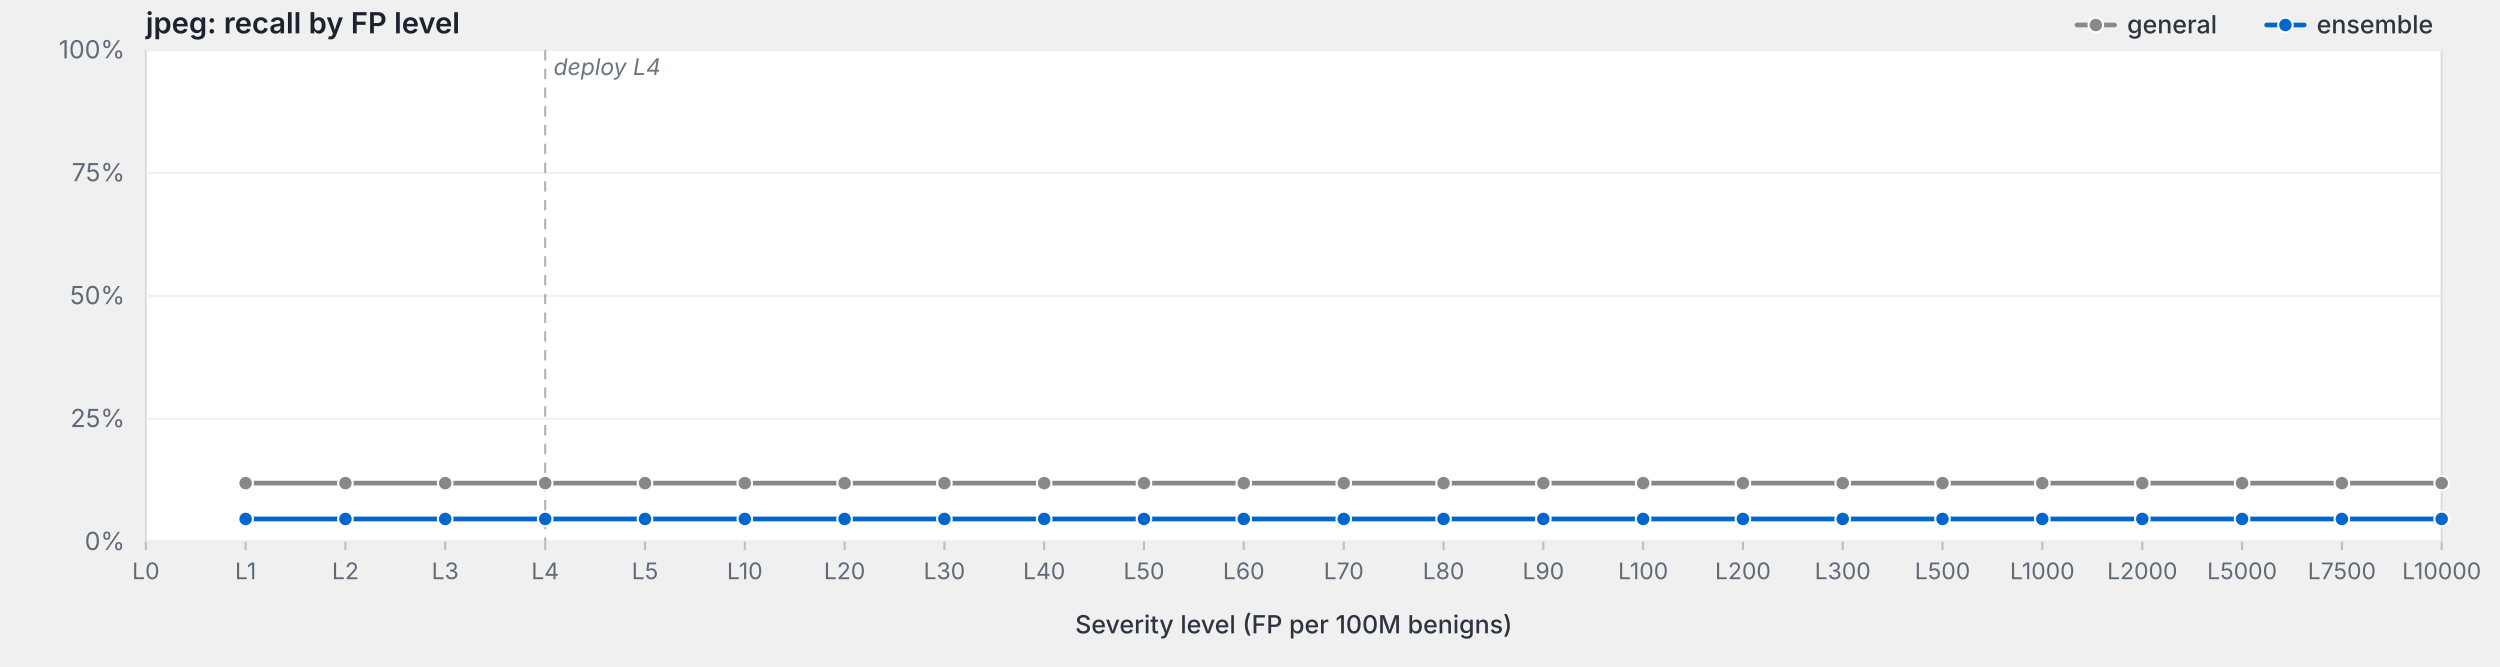
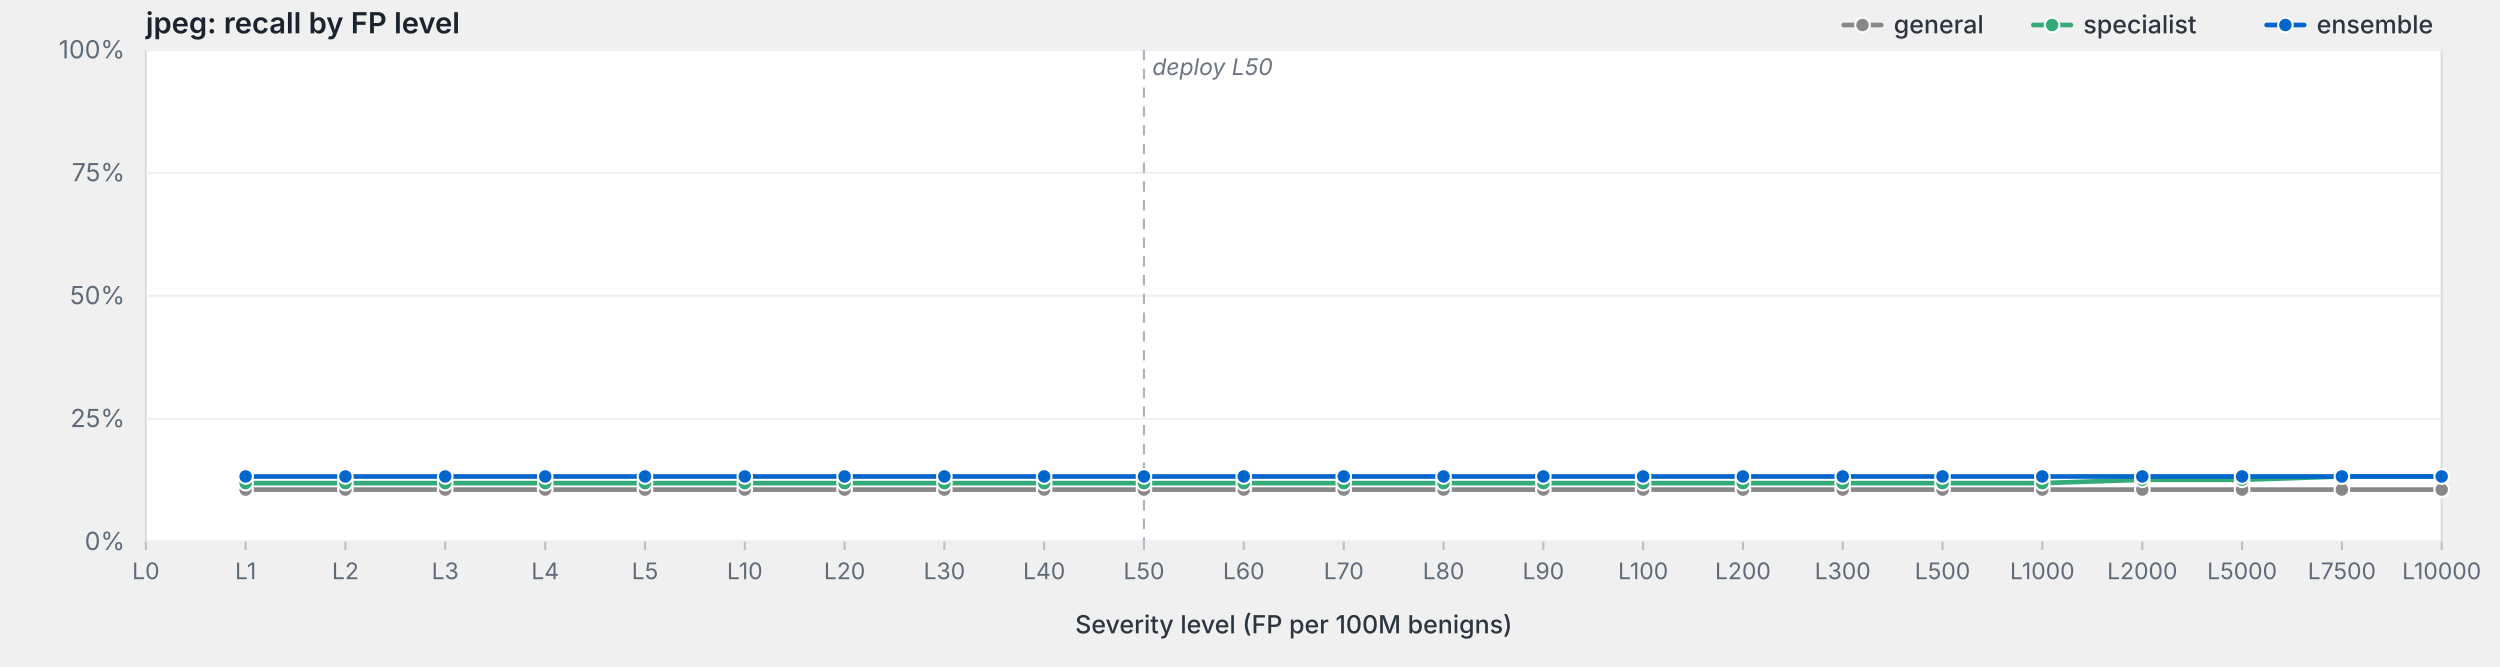
<svg xmlns="http://www.w3.org/2000/svg" viewBox="0 0 1200 320" width="1200" height="320" preserveAspectRatio="xMidYMid meet" role="img" aria-label="jpeg: recall by FP level">
  <style>svg { background: #fdfdfd; }.frame { fill: #fff; stroke: #d8dde3; stroke-width: 1; }.grid { stroke: #eef0f3; stroke-width: 1; }.tick { stroke: #b8bfc7; stroke-width: 1; }.axis-label { fill: #5f6b78; font-family: -apple-system, BlinkMacSystemFont, "Segoe UI", system-ui, sans-serif; font-size: 12px; }.x-label { fill: #5f6b78; font-family: -apple-system, BlinkMacSystemFont, "Segoe UI", system-ui, sans-serif; font-size: 11px; }.axis-title { fill: #2d3540; font-family: -apple-system, BlinkMacSystemFont, "Segoe UI", system-ui, sans-serif; font-size: 12px; font-weight: 500; }.title { fill: #1a232e; font-family: -apple-system, BlinkMacSystemFont, "Segoe UI", system-ui, sans-serif; font-size: 14px; font-weight: 600; }.deploy-marker { stroke: #aab2bd; stroke-width: 1; stroke-dasharray: 5,4; }.deploy-label { fill: #6b7480; font-family: -apple-system, BlinkMacSystemFont, "Segoe UI", system-ui, sans-serif; font-size: 11px; font-style: italic; }.curve { fill: none; stroke-width: 2.25; stroke-linejoin: round; stroke-linecap: round; }.marker { stroke: #fff; stroke-width: 1; }.legend-text { fill: #2d3540; font-family: -apple-system, BlinkMacSystemFont, "Segoe UI", system-ui, sans-serif; font-size: 12px; font-weight: 500; }</style>
  <text class="title" x="70" y="16">jpeg: recall by FP level</text>
  <rect class="frame" x="70" y="24" width="1102" height="236" />
  <line class="grid" x1="70" y1="260.0" x2="1172" y2="260.0" />
  <text class="axis-label" x="60" y="264.0" text-anchor="end">0%</text>
  <line class="grid" x1="70" y1="201.0" x2="1172" y2="201.0" />
  <text class="axis-label" x="60" y="205.0" text-anchor="end">25%</text>
  <line class="grid" x1="70" y1="142.0" x2="1172" y2="142.0" />
  <text class="axis-label" x="60" y="146.0" text-anchor="end">50%</text>
  <line class="grid" x1="70" y1="83.0" x2="1172" y2="83.0" />
  <text class="axis-label" x="60" y="87.0" text-anchor="end">75%</text>
  <line class="grid" x1="70" y1="24.0" x2="1172" y2="24.0" />
  <text class="axis-label" x="60" y="28.0" text-anchor="end">100%</text>
-   <line class="deploy-marker" x1="261.7" y1="24" x2="261.7" y2="260" />
-   <text class="deploy-label" x="265.7" y="36" text-anchor="start">deploy L4</text>
+   <line class="deploy-marker" x1="549.1" y1="24" x2="549.1" y2="260" />
+   <text class="deploy-label" x="553.1" y="36" text-anchor="start">deploy L50</text>
  <line class="tick" x1="70.0" y1="260" x2="70.0" y2="264" />
  <text class="x-label" x="70.0" y="278" text-anchor="middle">L0</text>
  <line class="tick" x1="117.9" y1="260" x2="117.9" y2="264" />
  <text class="x-label" x="117.9" y="278" text-anchor="middle">L1</text>
  <line class="tick" x1="165.8" y1="260" x2="165.8" y2="264" />
  <text class="x-label" x="165.8" y="278" text-anchor="middle">L2</text>
  <line class="tick" x1="213.7" y1="260" x2="213.7" y2="264" />
  <text class="x-label" x="213.7" y="278" text-anchor="middle">L3</text>
  <line class="tick" x1="261.7" y1="260" x2="261.7" y2="264" />
  <text class="x-label" x="261.7" y="278" text-anchor="middle">L4</text>
  <line class="tick" x1="309.6" y1="260" x2="309.6" y2="264" />
  <text class="x-label" x="309.6" y="278" text-anchor="middle">L5</text>
  <line class="tick" x1="357.5" y1="260" x2="357.5" y2="264" />
  <text class="x-label" x="357.5" y="278" text-anchor="middle">L10</text>
  <line class="tick" x1="405.4" y1="260" x2="405.4" y2="264" />
  <text class="x-label" x="405.4" y="278" text-anchor="middle">L20</text>
  <line class="tick" x1="453.3" y1="260" x2="453.3" y2="264" />
  <text class="x-label" x="453.3" y="278" text-anchor="middle">L30</text>
  <line class="tick" x1="501.2" y1="260" x2="501.2" y2="264" />
  <text class="x-label" x="501.2" y="278" text-anchor="middle">L40</text>
  <line class="tick" x1="549.1" y1="260" x2="549.1" y2="264" />
  <text class="x-label" x="549.1" y="278" text-anchor="middle">L50</text>
  <line class="tick" x1="597.0" y1="260" x2="597.0" y2="264" />
  <text class="x-label" x="597.0" y="278" text-anchor="middle">L60</text>
  <line class="tick" x1="645.0" y1="260" x2="645.0" y2="264" />
  <text class="x-label" x="645.0" y="278" text-anchor="middle">L70</text>
  <line class="tick" x1="692.9" y1="260" x2="692.9" y2="264" />
  <text class="x-label" x="692.9" y="278" text-anchor="middle">L80</text>
  <line class="tick" x1="740.8" y1="260" x2="740.8" y2="264" />
  <text class="x-label" x="740.8" y="278" text-anchor="middle">L90</text>
  <line class="tick" x1="788.7" y1="260" x2="788.7" y2="264" />
  <text class="x-label" x="788.7" y="278" text-anchor="middle">L100</text>
  <line class="tick" x1="836.6" y1="260" x2="836.6" y2="264" />
  <text class="x-label" x="836.6" y="278" text-anchor="middle">L200</text>
  <line class="tick" x1="884.5" y1="260" x2="884.5" y2="264" />
  <text class="x-label" x="884.5" y="278" text-anchor="middle">L300</text>
  <line class="tick" x1="932.4" y1="260" x2="932.4" y2="264" />
  <text class="x-label" x="932.4" y="278" text-anchor="middle">L500</text>
  <line class="tick" x1="980.3" y1="260" x2="980.3" y2="264" />
  <text class="x-label" x="980.3" y="278" text-anchor="middle">L1000</text>
  <line class="tick" x1="1028.3" y1="260" x2="1028.3" y2="264" />
  <text class="x-label" x="1028.3" y="278" text-anchor="middle">L2000</text>
  <line class="tick" x1="1076.2" y1="260" x2="1076.2" y2="264" />
  <text class="x-label" x="1076.2" y="278" text-anchor="middle">L5000</text>
  <line class="tick" x1="1124.1" y1="260" x2="1124.1" y2="264" />
  <text class="x-label" x="1124.1" y="278" text-anchor="middle">L7500</text>
  <line class="tick" x1="1172.0" y1="260" x2="1172.0" y2="264" />
  <text class="x-label" x="1172.0" y="278" text-anchor="middle">L10000</text>
  <text class="axis-title" x="621.0" y="304" text-anchor="middle">Severity level (FP per 100M benigns)</text>
-   <path class="curve" d="M117.9,231.9 L165.8,231.9 L213.7,231.9 L261.7,231.9 L309.6,231.9 L357.5,231.9 L405.4,231.9 L453.3,231.9 L501.2,231.9 L549.1,231.9 L597.0,231.9 L645.0,231.9 L692.9,231.9 L740.8,231.9 L788.7,231.9 L836.6,231.9 L884.5,231.9 L932.4,231.9 L980.3,231.9 L1028.3,231.9 L1076.2,231.9 L1124.1,231.9 L1172.0,231.9" stroke="#888" />
-   <circle class="marker" cx="117.9" cy="231.9" r="3.5" fill="#888" />
-   <circle class="marker" cx="165.8" cy="231.9" r="3.5" fill="#888" />
-   <circle class="marker" cx="213.7" cy="231.9" r="3.5" fill="#888" />
-   <circle class="marker" cx="261.7" cy="231.9" r="3.5" fill="#888" />
-   <circle class="marker" cx="309.6" cy="231.9" r="3.5" fill="#888" />
-   <circle class="marker" cx="357.5" cy="231.9" r="3.5" fill="#888" />
-   <circle class="marker" cx="405.4" cy="231.9" r="3.5" fill="#888" />
-   <circle class="marker" cx="453.3" cy="231.9" r="3.5" fill="#888" />
-   <circle class="marker" cx="501.2" cy="231.9" r="3.5" fill="#888" />
-   <circle class="marker" cx="549.1" cy="231.9" r="3.5" fill="#888" />
-   <circle class="marker" cx="597.0" cy="231.9" r="3.5" fill="#888" />
-   <circle class="marker" cx="645.0" cy="231.9" r="3.5" fill="#888" />
-   <circle class="marker" cx="692.9" cy="231.9" r="3.5" fill="#888" />
-   <circle class="marker" cx="740.8" cy="231.9" r="3.5" fill="#888" />
-   <circle class="marker" cx="788.7" cy="231.9" r="3.5" fill="#888" />
-   <circle class="marker" cx="836.6" cy="231.9" r="3.5" fill="#888" />
-   <circle class="marker" cx="884.5" cy="231.9" r="3.5" fill="#888" />
-   <circle class="marker" cx="932.4" cy="231.9" r="3.5" fill="#888" />
-   <circle class="marker" cx="980.3" cy="231.9" r="3.5" fill="#888" />
-   <circle class="marker" cx="1028.3" cy="231.9" r="3.5" fill="#888" />
-   <circle class="marker" cx="1076.2" cy="231.9" r="3.5" fill="#888" />
-   <circle class="marker" cx="1124.1" cy="231.9" r="3.5" fill="#888" />
-   <circle class="marker" cx="1172.0" cy="231.9" r="3.5" fill="#888" />
-   <path class="curve" d="M117.9,249.1 L165.8,249.1 L213.7,249.1 L261.7,249.1 L309.6,249.1 L357.5,249.1 L405.4,249.1 L453.3,249.1 L501.2,249.1 L549.1,249.1 L597.0,249.1 L645.0,249.1 L692.9,249.1 L740.8,249.1 L788.7,249.1 L836.6,249.1 L884.5,249.1 L932.4,249.1 L980.3,249.1 L1028.3,249.1 L1076.2,249.1 L1124.1,249.1 L1172.0,249.1" stroke="#06c" />
-   <circle class="marker" cx="117.9" cy="249.1" r="3.5" fill="#06c" />
-   <circle class="marker" cx="165.8" cy="249.1" r="3.5" fill="#06c" />
-   <circle class="marker" cx="213.7" cy="249.1" r="3.5" fill="#06c" />
-   <circle class="marker" cx="261.7" cy="249.1" r="3.5" fill="#06c" />
-   <circle class="marker" cx="309.6" cy="249.1" r="3.5" fill="#06c" />
-   <circle class="marker" cx="357.5" cy="249.1" r="3.5" fill="#06c" />
-   <circle class="marker" cx="405.4" cy="249.1" r="3.5" fill="#06c" />
-   <circle class="marker" cx="453.3" cy="249.1" r="3.5" fill="#06c" />
-   <circle class="marker" cx="501.2" cy="249.1" r="3.5" fill="#06c" />
-   <circle class="marker" cx="549.1" cy="249.1" r="3.5" fill="#06c" />
-   <circle class="marker" cx="597.0" cy="249.1" r="3.5" fill="#06c" />
-   <circle class="marker" cx="645.0" cy="249.1" r="3.5" fill="#06c" />
-   <circle class="marker" cx="692.9" cy="249.1" r="3.5" fill="#06c" />
-   <circle class="marker" cx="740.8" cy="249.1" r="3.5" fill="#06c" />
-   <circle class="marker" cx="788.7" cy="249.1" r="3.5" fill="#06c" />
-   <circle class="marker" cx="836.6" cy="249.1" r="3.5" fill="#06c" />
-   <circle class="marker" cx="884.5" cy="249.1" r="3.5" fill="#06c" />
-   <circle class="marker" cx="932.4" cy="249.1" r="3.5" fill="#06c" />
-   <circle class="marker" cx="980.3" cy="249.1" r="3.5" fill="#06c" />
-   <circle class="marker" cx="1028.3" cy="249.1" r="3.5" fill="#06c" />
-   <circle class="marker" cx="1076.2" cy="249.1" r="3.5" fill="#06c" />
-   <circle class="marker" cx="1124.1" cy="249.1" r="3.5" fill="#06c" />
-   <circle class="marker" cx="1172.0" cy="249.1" r="3.5" fill="#06c" />
+   <path class="curve" d="M117.9,235.0 L165.8,235.0 L213.7,235.0 L261.7,235.0 L309.6,235.0 L357.5,235.0 L405.4,235.0 L453.3,235.0 L501.2,235.0 L549.1,235.0 L597.0,235.0 L645.0,235.0 L692.9,235.0 L740.8,235.0 L788.7,235.0 L836.6,235.0 L884.5,235.0 L932.4,235.0 L980.3,235.0 L1028.3,235.0 L1076.2,235.0 L1124.1,235.0 L1172.0,235.0" stroke="#888" />
+   <circle class="marker" cx="117.9" cy="235.0" r="3.5" fill="#888" />
+   <circle class="marker" cx="165.8" cy="235.0" r="3.5" fill="#888" />
+   <circle class="marker" cx="213.7" cy="235.0" r="3.5" fill="#888" />
+   <circle class="marker" cx="261.7" cy="235.0" r="3.5" fill="#888" />
+   <circle class="marker" cx="309.6" cy="235.0" r="3.5" fill="#888" />
+   <circle class="marker" cx="357.5" cy="235.0" r="3.5" fill="#888" />
+   <circle class="marker" cx="405.4" cy="235.0" r="3.5" fill="#888" />
+   <circle class="marker" cx="453.3" cy="235.0" r="3.5" fill="#888" />
+   <circle class="marker" cx="501.2" cy="235.0" r="3.5" fill="#888" />
+   <circle class="marker" cx="549.1" cy="235.0" r="3.5" fill="#888" />
+   <circle class="marker" cx="597.0" cy="235.0" r="3.5" fill="#888" />
+   <circle class="marker" cx="645.0" cy="235.0" r="3.5" fill="#888" />
+   <circle class="marker" cx="692.9" cy="235.0" r="3.5" fill="#888" />
+   <circle class="marker" cx="740.8" cy="235.0" r="3.5" fill="#888" />
+   <circle class="marker" cx="788.7" cy="235.0" r="3.5" fill="#888" />
+   <circle class="marker" cx="836.6" cy="235.0" r="3.5" fill="#888" />
+   <circle class="marker" cx="884.5" cy="235.0" r="3.5" fill="#888" />
+   <circle class="marker" cx="932.4" cy="235.0" r="3.5" fill="#888" />
+   <circle class="marker" cx="980.3" cy="235.0" r="3.5" fill="#888" />
+   <circle class="marker" cx="1028.3" cy="235.0" r="3.5" fill="#888" />
+   <circle class="marker" cx="1076.2" cy="235.0" r="3.5" fill="#888" />
+   <circle class="marker" cx="1124.1" cy="235.0" r="3.5" fill="#888" />
+   <circle class="marker" cx="1172.0" cy="235.0" r="3.5" fill="#888" />
+   <path class="curve" d="M117.9,231.9 L165.8,231.9 L213.7,231.9 L261.7,231.9 L309.6,231.9 L357.5,231.9 L405.4,231.9 L453.3,231.9 L501.2,231.9 L549.1,231.9 L597.0,231.9 L645.0,231.9 L692.9,231.9 L740.8,231.9 L788.7,231.9 L836.6,231.9 L884.5,231.9 L932.4,231.9 L980.3,231.9 L1028.3,230.3 L1076.2,230.3 L1124.1,228.7 L1172.0,228.7" stroke="#3a7" />
+   <circle class="marker" cx="117.9" cy="231.9" r="3.5" fill="#3a7" />
+   <circle class="marker" cx="165.8" cy="231.9" r="3.5" fill="#3a7" />
+   <circle class="marker" cx="213.7" cy="231.9" r="3.5" fill="#3a7" />
+   <circle class="marker" cx="261.7" cy="231.9" r="3.5" fill="#3a7" />
+   <circle class="marker" cx="309.6" cy="231.9" r="3.5" fill="#3a7" />
+   <circle class="marker" cx="357.5" cy="231.9" r="3.5" fill="#3a7" />
+   <circle class="marker" cx="405.4" cy="231.9" r="3.5" fill="#3a7" />
+   <circle class="marker" cx="453.3" cy="231.9" r="3.5" fill="#3a7" />
+   <circle class="marker" cx="501.2" cy="231.9" r="3.5" fill="#3a7" />
+   <circle class="marker" cx="549.1" cy="231.9" r="3.5" fill="#3a7" />
+   <circle class="marker" cx="597.0" cy="231.9" r="3.5" fill="#3a7" />
+   <circle class="marker" cx="645.0" cy="231.9" r="3.5" fill="#3a7" />
+   <circle class="marker" cx="692.9" cy="231.9" r="3.5" fill="#3a7" />
+   <circle class="marker" cx="740.8" cy="231.9" r="3.5" fill="#3a7" />
+   <circle class="marker" cx="788.7" cy="231.9" r="3.5" fill="#3a7" />
+   <circle class="marker" cx="836.6" cy="231.9" r="3.5" fill="#3a7" />
+   <circle class="marker" cx="884.5" cy="231.9" r="3.5" fill="#3a7" />
+   <circle class="marker" cx="932.4" cy="231.9" r="3.5" fill="#3a7" />
+   <circle class="marker" cx="980.3" cy="231.9" r="3.5" fill="#3a7" />
+   <circle class="marker" cx="1028.3" cy="230.3" r="3.5" fill="#3a7" />
+   <circle class="marker" cx="1076.2" cy="230.3" r="3.5" fill="#3a7" />
+   <circle class="marker" cx="1124.1" cy="228.7" r="3.5" fill="#3a7" />
+   <circle class="marker" cx="1172.0" cy="228.7" r="3.5" fill="#3a7" />
+   <path class="curve" d="M117.9,228.7 L165.8,228.7 L213.7,228.7 L261.7,228.7 L309.6,228.7 L357.5,228.7 L405.4,228.7 L453.3,228.7 L501.2,228.7 L549.1,228.7 L597.0,228.7 L645.0,228.7 L692.9,228.7 L740.8,228.7 L788.7,228.7 L836.6,228.7 L884.5,228.7 L932.4,228.7 L980.3,228.7 L1028.3,228.7 L1076.2,228.7 L1124.1,228.7 L1172.0,228.7" stroke="#06c" />
+   <circle class="marker" cx="117.9" cy="228.7" r="3.5" fill="#06c" />
+   <circle class="marker" cx="165.8" cy="228.7" r="3.5" fill="#06c" />
+   <circle class="marker" cx="213.7" cy="228.7" r="3.5" fill="#06c" />
+   <circle class="marker" cx="261.7" cy="228.7" r="3.5" fill="#06c" />
+   <circle class="marker" cx="309.6" cy="228.7" r="3.5" fill="#06c" />
+   <circle class="marker" cx="357.5" cy="228.7" r="3.5" fill="#06c" />
+   <circle class="marker" cx="405.4" cy="228.7" r="3.5" fill="#06c" />
+   <circle class="marker" cx="453.3" cy="228.7" r="3.5" fill="#06c" />
+   <circle class="marker" cx="501.2" cy="228.7" r="3.5" fill="#06c" />
+   <circle class="marker" cx="549.1" cy="228.7" r="3.5" fill="#06c" />
+   <circle class="marker" cx="597.0" cy="228.7" r="3.5" fill="#06c" />
+   <circle class="marker" cx="645.0" cy="228.7" r="3.5" fill="#06c" />
+   <circle class="marker" cx="692.9" cy="228.7" r="3.5" fill="#06c" />
+   <circle class="marker" cx="740.8" cy="228.7" r="3.5" fill="#06c" />
+   <circle class="marker" cx="788.7" cy="228.7" r="3.5" fill="#06c" />
+   <circle class="marker" cx="836.6" cy="228.7" r="3.5" fill="#06c" />
+   <circle class="marker" cx="884.5" cy="228.7" r="3.5" fill="#06c" />
+   <circle class="marker" cx="932.4" cy="228.7" r="3.5" fill="#06c" />
+   <circle class="marker" cx="980.3" cy="228.7" r="3.5" fill="#06c" />
+   <circle class="marker" cx="1028.3" cy="228.7" r="3.5" fill="#06c" />
+   <circle class="marker" cx="1076.2" cy="228.7" r="3.5" fill="#06c" />
+   <circle class="marker" cx="1124.1" cy="228.7" r="3.5" fill="#06c" />
+   <circle class="marker" cx="1172.0" cy="228.7" r="3.5" fill="#06c" />
  <line x1="1088.0" y1="12.0" x2="1106.0" y2="12.0" stroke="#06c" stroke-width="2.25" stroke-linecap="round" />
  <circle cx="1097.0" cy="12.0" r="3.5" fill="#06c" stroke="#fff" stroke-width="1" />
  <text class="legend-text" x="1112.0" y="16.0">ensemble</text>
-   <line x1="997.0" y1="12.0" x2="1015.0" y2="12.0" stroke="#888" stroke-width="2.25" stroke-linecap="round" />
-   <circle cx="1006.0" cy="12.0" r="3.5" fill="#888" stroke="#fff" stroke-width="1" />
-   <text class="legend-text" x="1021.0" y="16.0">general</text>
+   <line x1="976.0" y1="12.0" x2="994.0" y2="12.0" stroke="#3a7" stroke-width="2.25" stroke-linecap="round" />
+   <circle cx="985.0" cy="12.0" r="3.5" fill="#3a7" stroke="#fff" stroke-width="1" />
+   <text class="legend-text" x="1000.0" y="16.0">specialist</text>
+   <line x1="885.0" y1="12.0" x2="903.0" y2="12.0" stroke="#888" stroke-width="2.25" stroke-linecap="round" />
+   <circle cx="894.0" cy="12.0" r="3.5" fill="#888" stroke="#fff" stroke-width="1" />
+   <text class="legend-text" x="909.0" y="16.0">general</text>
</svg>
